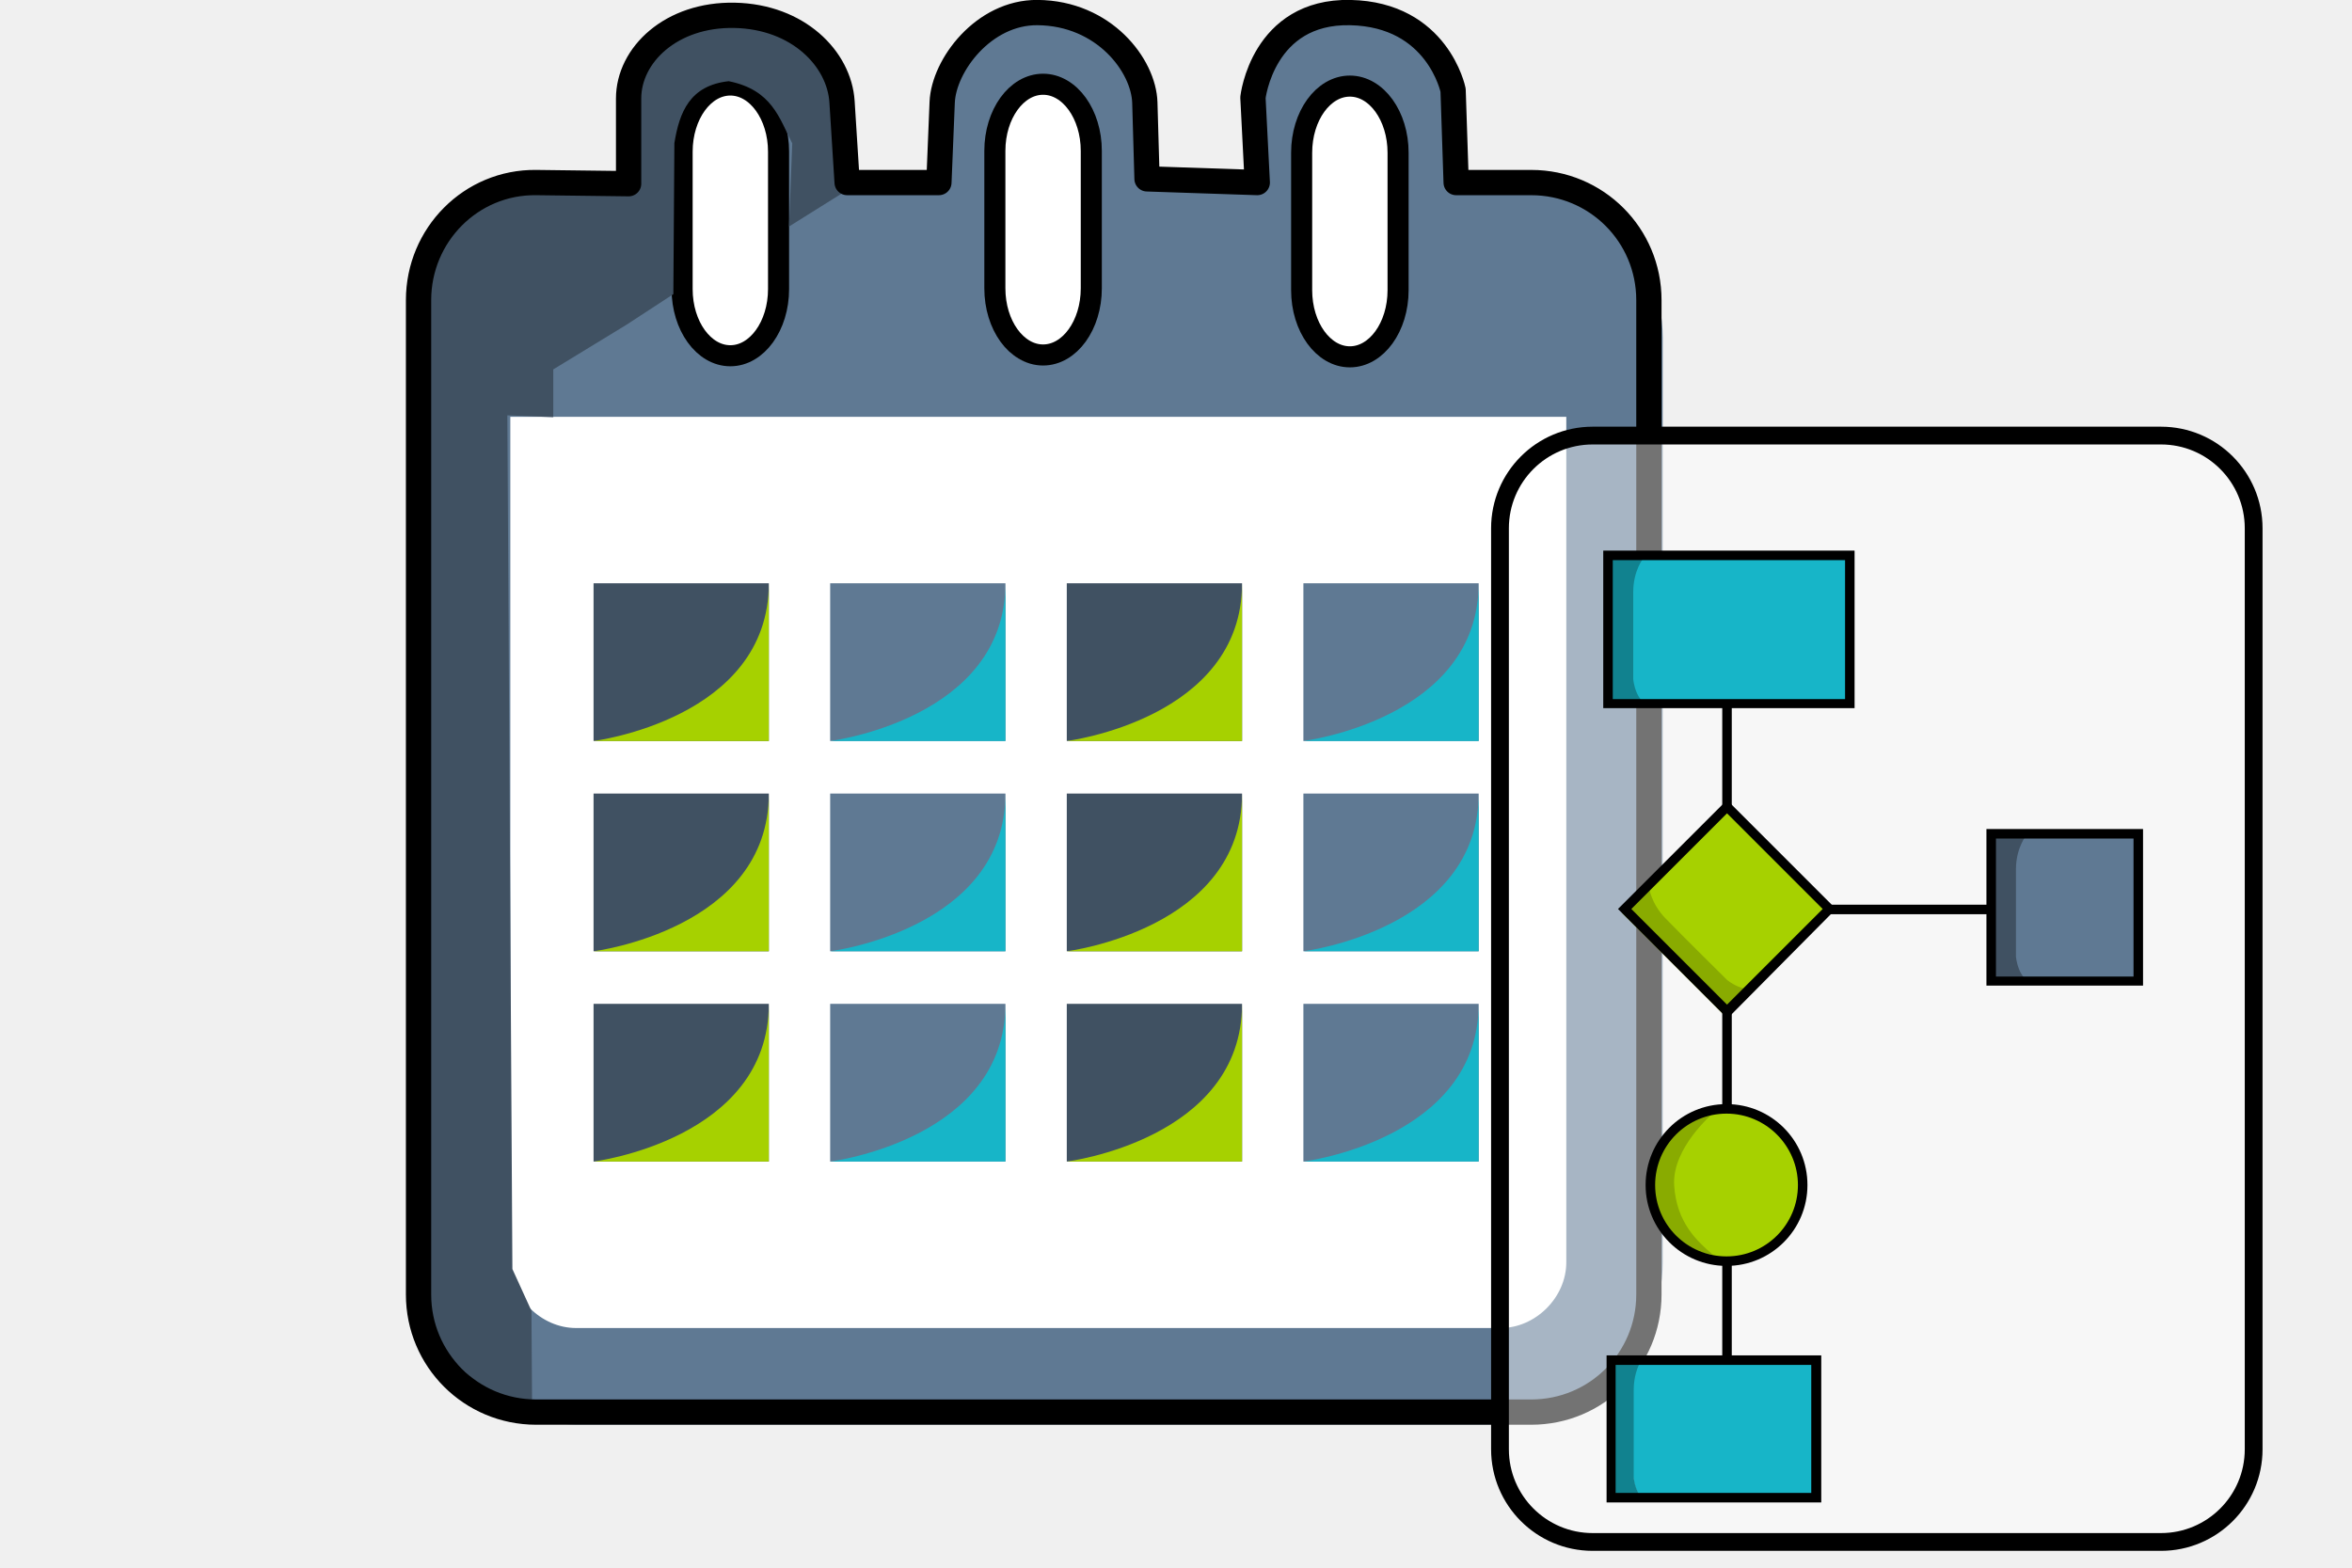
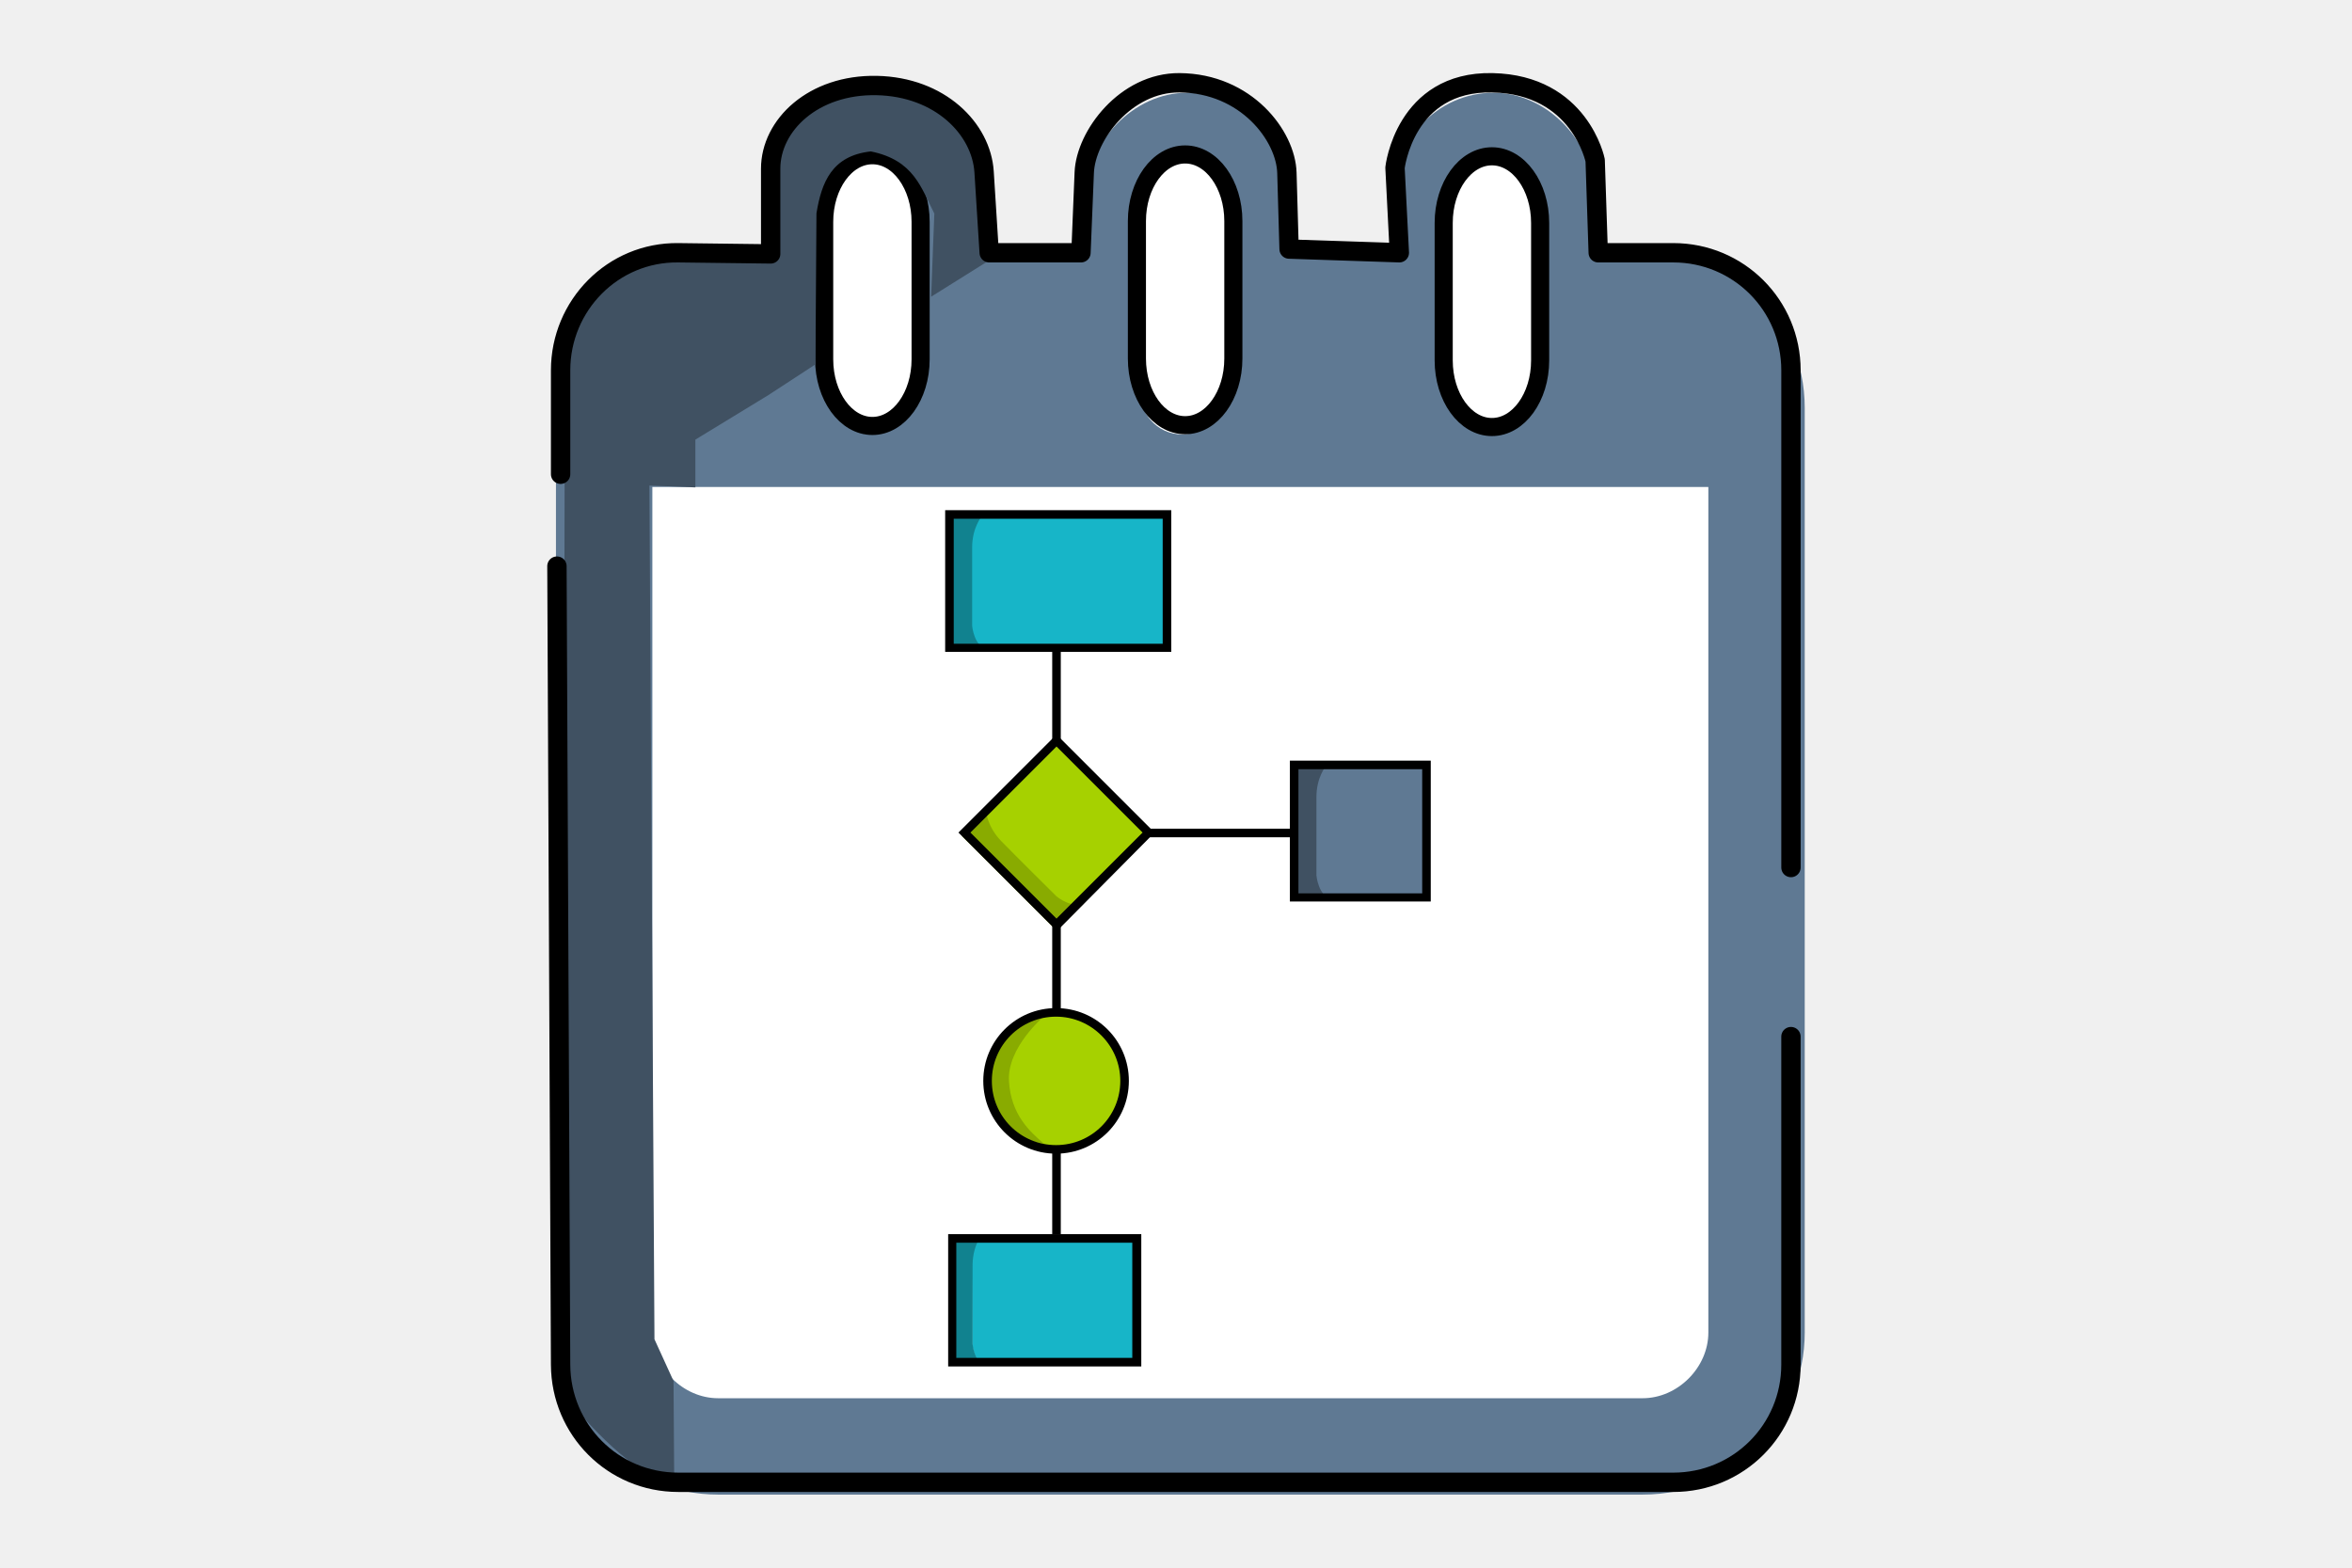
<svg xmlns="http://www.w3.org/2000/svg" version="1.1" id="Capa_1" x="0px" y="0px" viewBox="0 0 300 200" style="enable-background:new 0 0 300 200;" xml:space="preserve">
  <defs id="defs1102" />
  <style type="text/css" id="style815">
	.st0{fill:#5F7993;}
	.st1{fill:#17B5C8;}
	.st2{fill:#11828F;}
	.st3{fill:#405162;}
	.st4{fill:#A6D100;}
	.st5{fill:#89AB00;}
	.st6{fill:#FFFFFF;}
	.st7{fill:none;stroke:#17B5C8;stroke-width:2;stroke-miterlimit:10;}
</style>
-   <g id="g2329" transform="matrix(1.421815,0,0,1.421815,129.51,21.34057)">
-     <g id="g2241">
-       <rect style="opacity:1;fill:#ffffff;fill-opacity:1;fill-rule:nonzero;stroke:none;stroke-width:18.992;stroke-linecap:round;stroke-linejoin:round;stroke-miterlimit:4;stroke-dasharray:none;stroke-dashoffset:0;stroke-opacity:1" id="rect2055" width="110.903" height="110.903" x="-53.54" y="1.371" ry="12.998" />
-       <g transform="matrix(3.930832,0,0,3.930832,-61.03175,-12.98736)" id="g1413">
-         <path class="st5" d="m 26.5,3.5 h -1 V 2.4 C 25.5,1.1 24.4,0 23.2,0 21.9,0 20.9,1.1 20.9,2.4 V 3.5 H 18.5 V 2.4 C 18.5,1.1 17.4,0 16.2,0 15,0 13.9,1.1 13.9,2.4 V 3.5 H 11.5 V 2.4 C 11.4,1.1 10.3,0 9,0 7.7,0 6.7,1.1 6.7,2.4 V 3.5 H 5.5 C 3.4,3.5 1.8,5.2 1.8,7.2 v 21.1 c 0,2.1 1.7,3.7 3.7,3.7 h 21.1 c 2.1,0 3.7,-1.7 3.7,-3.7 V 7.2 C 30.3,5.1 28.6,3.5 26.5,3.5 Z M 22.2,2.4 c 0,-0.6 0.5,-1.1 1,-1.1 0.6,0 1,0.5 1,1.1 v 4.3 c 0,0.6 -0.5,1.1 -1,1.1 -0.6,0 -1,-0.5 -1,-1.1 z m -7.1,0 c 0,-0.6 0.5,-1.1 1,-1.1 0.6,0 1,0.5 1,1.1 v 4.3 c 0,0.6 -0.5,1.1 -1,1.1 -0.6,0 -1,-0.5 -1,-1.1 z M 8,2.4 C 8,1.8 8.5,1.3 9,1.3 c 0.5,0 1,0.5 1,1.1 V 6.7 C 10,7.3 9.5,7.8 9,7.8 8.5,7.8 8,7.3 8,6.7 Z m 20.1,25.9 c 0,0.8 -0.7,1.5 -1.5,1.5 H 5.5 C 4.7,29.8 4,29.1 4,28.3 V 9 h 24.1 z" id="path1363" style="fill:#5f7993" />
-         <rect x="5.9" y="12.8" class="st3" width="4" height="3.6" id="rect1365" style="fill:#405162" />
-         <rect x="11.3" y="12.8" class="st0" width="4" height="3.6" id="rect1367" style="fill:#5f7993" />
-         <rect x="16.7" y="12.8" class="st3" width="4" height="3.6" id="rect1369" style="fill:#405162" />
-         <rect x="22.1" y="12.8" class="st0" width="4" height="3.6" id="rect1371" style="fill:#5f7993" />
-         <rect x="5.9" y="17.6" class="st3" width="4" height="3.6" id="rect1373" style="fill:#405162" />
-         <rect x="11.3" y="17.6" class="st0" width="4" height="3.6" id="rect1375" style="fill:#5f7993" />
-         <rect x="16.7" y="17.6" class="st3" width="4" height="3.6" id="rect1377" style="fill:#405162" />
-         <rect x="22.1" y="17.6" class="st0" width="4" height="3.6" id="rect1379" style="fill:#5f7993" />
-         <rect x="5.9" y="22.4" class="st3" width="4" height="3.6" id="rect1381" style="fill:#405162" />
-         <rect x="11.3" y="22.4" class="st0" width="4" height="3.6" id="rect1383" style="fill:#5f7993" />
-         <rect x="16.7" y="22.4" class="st3" width="4" height="3.6" id="rect1385" style="fill:#405162" />
-         <rect x="22.1" y="22.4" class="st0" width="4" height="3.6" id="rect1387" style="fill:#5f7993" />
-         <path class="st1" d="m 22.1,26 c 0,0 4,-0.5 4,-3.6 V 26 Z" id="path1389" style="fill:#17b5c8" />
-         <path class="st1" d="m 22.1,21.2 c 0,0 4,-0.5 4,-3.6 v 3.6 z" id="path1391" style="fill:#17b5c8" />
-         <path class="st1" d="m 22.1,16.4 c 0,0 4,-0.5 4,-3.6 v 3.6 z" id="path1393" style="fill:#17b5c8" />
-         <path class="st4" d="m 16.7,26 c 0,0 4,-0.5 4,-3.6 V 26 Z" id="path1395" style="fill:#a6d100" />
-         <path class="st4" d="m 16.7,21.2 c 0,0 4,-0.5 4,-3.6 v 3.6 z" id="path1397" style="fill:#a6d100" />
-         <path class="st4" d="m 16.7,16.4 c 0,0 4,-0.5 4,-3.6 v 3.6 z" id="path1399" style="fill:#a6d100" />
-         <path class="st1" d="m 11.3,26 c 0,0 4,-0.5 4,-3.6 V 26 Z" id="path1401" style="fill:#17b5c8" />
-         <path class="st1" d="m 11.3,21.2 c 0,0 4,-0.5 4,-3.6 v 3.6 z" id="path1403" style="fill:#17b5c8" />
-         <path class="st1" d="m 11.3,16.4 c 0,0 4,-0.5 4,-3.6 v 3.6 z" id="path1405" style="fill:#17b5c8" />
-         <path class="st4" d="m 5.9,26 c 0,0 4,-0.5 4,-3.6 V 26 Z" id="path1407" style="fill:#a6d100" />
-         <path class="st4" d="m 5.9,21.2 c 0,0 4,-0.5 4,-3.6 v 3.6 z" id="path1409" style="fill:#a6d100" />
-         <path class="st4" d="m 5.9,16.4 c 0,0 4,-0.5 4,-3.6 v 3.6 z" id="path1411" style="fill:#a6d100" />
-       </g>
-       <rect style="opacity:1;fill:#ffffff;fill-opacity:1;fill-rule:nonzero;stroke:#000000;stroke-width:1.89;stroke-linecap:round;stroke-linejoin:round;stroke-miterlimit:4;stroke-dasharray:none;stroke-dashoffset:0;stroke-opacity:1" id="rect2057" width="8.651" height="24.292" x="-29.895" y="-7.381" ry="5.98" />
-       <rect style="opacity:1;fill:#ffffff;fill-opacity:1;fill-rule:nonzero;stroke:#000000;stroke-width:1.89;stroke-linecap:round;stroke-linejoin:round;stroke-miterlimit:4;stroke-dasharray:none;stroke-dashoffset:0;stroke-opacity:1" id="rect2057-5" width="8.651" height="24.292" x="-1.839" y="-7.45" ry="5.98" />
-       <rect style="opacity:1;fill:#ffffff;fill-opacity:1;fill-rule:nonzero;stroke:#000000;stroke-width:1.89;stroke-linecap:round;stroke-linejoin:round;stroke-miterlimit:4;stroke-dasharray:none;stroke-dashoffset:0;stroke-opacity:1" id="rect2057-3" width="8.651" height="24.292" x="25.683" y="-7.284" ry="5.98" />
-     </g>
-     <path style="fill:#405162;stroke:none;stroke-width:0.703px;stroke-linecap:butt;stroke-linejoin:miter;stroke-opacity:1" d="m -53.324,103.723 0.165,-94.327 c 1.35,-4.634 4.49,-6.503 8.245,-7.421 l 10.884,-0.33 -0.495,-8.905 c 1.72,-4.691 5.632,-5.796 9.729,-6.596 4.781,-0.107 7.571,2.771 9.729,6.596 l -0.165,9.4 -5.071,3.174 0.289,-7.462 c -1.167,-2.253 -1.804,-4.792 -5.7,-5.576 -3.495,0.382 -4.424,2.781 -4.875,5.555 l -0.093,13.553 -4.215,2.752 -6.555,3.999 v 4.288 l -4.123,-0.165 0.453,76.599 1.711,3.752 0.062,9.358 c -3.205,-0.934 -6.553,-4.02 -9.977,-8.245 z" id="path2331" />
-     <path id="rect2112" d="m -42.989,1.371 8.294,0.103 -9.57e-4,-7.639 c -4.92e-4,-3.924 3.832,-7.583 9.509,-7.469 5.677,0.114 9.392,3.878 9.637,7.754 L -15.091,1.371 h 8.232 l 0.295,-7.204 c 0.135,-3.307 3.717,-8.085 8.543,-8.049 5.987,0.044 9.54,4.756 9.636,8.079 l 0.197,6.842 9.89,0.332 -0.389,-7.626 c 0,0 0.864,-7.787 8.73,-7.626 7.865,0.161 9.227,6.963 9.227,6.963 l 0.274,8.29 h 6.74 c 5.845,0 10.551,4.706 10.551,10.551 v 89.221 c 0,5.845 -4.706,10.551 -10.551,10.551 H -42.989 c -5.845,0 -10.551,-4.706 -10.551,-10.551 V 11.922 c 0,-5.845 4.706,-10.623 10.551,-10.551 z" style="opacity:1;fill:none;fill-opacity:1;fill-rule:nonzero;stroke:#000000;stroke-width:2.268;stroke-linecap:round;stroke-linejoin:round;stroke-miterlimit:4;stroke-dasharray:none;stroke-dashoffset:0;stroke-opacity:1" />
-   </g>
-   <rect style="opacity:1;fill:#ffffff;fill-opacity:0.453;fill-rule:nonzero;stroke:#000000;stroke-width:2.268;stroke-linecap:round;stroke-linejoin:round;stroke-miterlimit:4;stroke-dasharray:none;stroke-dashoffset:0;stroke-opacity:1" id="rect5376" width="96.131" height="141.149" x="191.325" y="55.569" ry="11.825" />
-   <g transform="matrix(0.6071547,0,0,0.6071547,147.7268,70.3062)" id="g5065">
+   <rect style="opacity:1;fill:#ffffff;fill-opacity:1;fill-rule:nonzero;stroke:none;stroke-width:27.003;stroke-linecap:round;stroke-linejoin:round;stroke-miterlimit:4;stroke-dasharray:none;stroke-dashoffset:0;stroke-opacity:1" id="rect2055" width="157.683" height="157.683" x="71.506" y="32.247" ry="18.48" />
+   <path style="fill:#5f7993;stroke-width:5.589" id="path1363" d="m 208.96,31.393 h -5.589 v -6.148 c 0,-7.266 -6.148,-13.413 -12.855,-13.413 -7.266,0 -12.855,6.148 -12.855,13.413 v 6.148 h -13.413 v -6.148 c 0,-7.266 -6.148,-13.413 -12.855,-13.413 -6.707,0 -12.855,6.148 -12.855,13.413 v 6.148 h -13.413 v -6.148 c -0.559,-7.266 -6.707,-13.413 -13.972,-13.413 -7.266,0 -12.855,6.148 -12.855,13.413 v 6.148 h -6.707 c -11.737,0 -20.679,9.501 -20.679,20.679 V 169.998 c 0,11.737 9.501,20.679 20.679,20.679 h 117.926 c 11.737,0 20.679,-9.501 20.679,-20.679 V 52.072 c 0,-11.737 -9.501,-20.679 -21.238,-20.679 z m -24.032,-6.148 c 0,-3.353 2.794,-6.148 5.589,-6.148 3.353,0 5.589,2.794 5.589,6.148 v 24.032 c 0,3.353 -2.794,6.148 -5.589,6.148 -3.353,0 -5.589,-2.794 -5.589,-6.148 z m -39.681,0 c 0,-3.353 2.794,-6.148 5.589,-6.148 3.353,0 5.589,2.794 5.589,6.148 v 24.032 c 0,3.353 -2.794,6.148 -5.589,6.148 -3.353,0 -5.589,-2.794 -5.589,-6.148 z m -39.681,0 c 0,-3.353 2.794,-6.148 5.589,-6.148 2.794,0 5.589,2.794 5.589,6.148 v 24.032 c 0,3.353 -2.794,6.148 -5.589,6.148 -2.794,0 -5.589,-2.794 -5.589,-6.148 z M 217.902,169.998 c 0,4.471 -3.912,8.383 -8.383,8.383 H 91.592 c -4.471,0 -8.383,-3.912 -8.383,-8.383 V 62.132 h 134.693 z" class="st5" />
+   <rect style="opacity:1;fill:#ffffff;fill-opacity:1;fill-rule:nonzero;stroke:#000000;stroke-width:2.309;stroke-linecap:round;stroke-linejoin:round;stroke-miterlimit:4;stroke-dasharray:none;stroke-dashoffset:0;stroke-opacity:1" id="rect2057" width="12.301" height="34.539" x="105.124" y="19.803" ry="8.502" />
+   <rect style="opacity:1;fill:#ffffff;fill-opacity:1;fill-rule:nonzero;stroke:#000000;stroke-width:2.309;stroke-linecap:round;stroke-linejoin:round;stroke-miterlimit:4;stroke-dasharray:none;stroke-dashoffset:0;stroke-opacity:1" id="rect2057-5" width="12.301" height="34.539" x="145.015" y="19.705" ry="8.502" />
+   <rect style="opacity:1;fill:#ffffff;fill-opacity:1;fill-rule:nonzero;stroke:#000000;stroke-width:2.309;stroke-linecap:round;stroke-linejoin:round;stroke-miterlimit:4;stroke-dasharray:none;stroke-dashoffset:0;stroke-opacity:1" id="rect2057-3" width="12.301" height="34.539" x="184.145" y="19.94" ry="8.502" />
+   <path id="path2331" d="M 71.812,177.773 72.047,43.658 c 1.92,-6.589 6.384,-9.247 11.723,-10.551 l 15.475,-0.469 -0.703,-12.661 c 2.446,-6.669 8.007,-8.241 13.834,-9.379 6.797,-0.153 10.764,3.94 13.834,9.379 l -0.234,13.365 -7.21,4.513 0.41,-10.61 c -1.66,-3.203 -2.564,-6.813 -8.104,-7.928 -4.969,0.544 -6.29,3.955 -6.931,7.899 l -0.132,19.27 -5.994,3.913 -9.32,5.686 v 6.096 l -5.862,-0.234 0.645,108.91 2.433,5.334 0.088,13.306 c -4.556,-1.329 -9.317,-5.716 -14.185,-11.723 z" style="fill:#405162;stroke:none;stroke-width:1px;stroke-linecap:butt;stroke-linejoin:miter;stroke-opacity:1" />
+   <path style="opacity:1;fill:none;fill-opacity:1;fill-rule:nonzero;stroke:#000000;stroke-width:2.468;stroke-linecap:round;stroke-linejoin:round;stroke-miterlimit:4;stroke-dasharray:none;stroke-dashoffset:0;stroke-opacity:1" d="m 228.438,132.247 v 41.857 c 0,8.311 -6.691,15.002 -15.002,15.002 H 86.507 c -8.311,0 -14.963,-6.691 -15.002,-15.002 L 71.037,72.224 m 0.469,-11.723 v -13.252 c 0,-8.311 6.691,-15.104 15.002,-15.002 l 11.792,0.146 -0.001,-10.862 c -6.9e-4,-5.579 5.449,-10.781 13.521,-10.62 8.072,0.161 13.354,5.514 13.702,11.025 l 0.652,10.311 h 11.705 l 0.419,-10.243 c 0.192,-4.702 5.285,-11.495 12.147,-11.444 8.512,0.063 13.564,6.763 13.7,11.487 l 0.28,9.728 14.062,0.471 -0.553,-10.843 c 0,0 1.229,-11.072 12.412,-10.843 11.183,0.228 13.119,9.901 13.119,9.901 l 0.39,11.786 h 9.583 c 8.311,0 15.002,6.691 15.002,15.002 v 63.428" id="rect2112" />
+   <g transform="matrix(0.5461934,0,0,0.5461934,69.48765,65.14184)" id="g5065">
    <g id="g4993">
      <g id="g4987">
        <polygon class="st1" points="94.2,1.3 94.2,32 145.3,32 145.3,1.4 " id="polygon4985" style="fill:#17b5c8" />
      </g>
      <g id="g4991">
        <path class="st2" d="m 102,1.4 c 0,0 -2.2,2.6 -2.2,7.2 0,4.6 0,18.3 0,18.3 0,0 0.4,5 3.8,5.7 H 94.1 V 1.3 Z" id="path4989" style="fill:#11828f" />
      </g>
    </g>
    <g id="g5003">
      <g id="g4997">
        <polygon class="st0" points="174.6,59.6 174.6,90.4 205.9,90.4 205.9,59.7 " id="polygon4995" style="fill:#5f7993" />
      </g>
      <g id="g5001">
        <path class="st3" d="m 182.4,59.7 c 0,0 -2.2,2.6 -2.2,7.2 0,4.6 0,18.3 0,18.3 0,0 0.4,5 3.8,5.7 h -9.5 V 59.6 Z" id="path4999" style="fill:#405162" />
      </g>
    </g>
    <g id="g5013">
      <g id="g5007">
        <polygon class="st4" points="97.5,75.9 119.3,97.7 141.4,75.6 119.7,53.9 " id="polygon5005" style="fill:#a6d100" />
      </g>
      <g id="g5011">
        <path class="st5" d="m 103.1,70.5 c 0,0 0.3,3.4 3.5,6.7 3.2,3.3 12.9,12.9 12.9,12.9 0,0 3.8,3.2 6.7,1.3 L 119.5,98.1 97.4,76 Z" id="path5009" style="fill:#89ab00" />
      </g>
    </g>
    <g id="g5019">
      <path class="st1" d="m 99.8,194.6 c 0,0 0.2,2.8 1.8,4.5 h 36.6 l -0.3,-28.9 h -36.7 c -0.6,1.2 -1.5,3.2 -1.5,6.1 0.1,4.6 0.1,18.3 0.1,18.3 z" id="path5015" style="fill:#17b5c8" />
      <path class="st2" d="m 95.2,171 v 27.3 c 0,0.4 0.4,0.8 0.8,0.8 h 5.7 c -1.6,-1.7 -1.8,-4.5 -1.8,-4.5 0,0 0,-13.7 0,-18.3 0,-2.8 0.8,-4.9 1.5,-6.1 h -5.3 c -0.6,0 -0.9,0.3 -0.9,0.8 z" id="path5017" style="fill:#11828f" />
    </g>
    <g id="g5025">
      <g id="g5023">
        <circle class="st4" cx="119.2" cy="133.2" r="16.2" id="circle5021" style="fill:#a6d100" />
      </g>
    </g>
    <path class="st5" d="m 116.6,118.1 c -5.7,-0.5 -5.3,2.3 -9.8,4.6 -2.4,2.8 -3.9,6.5 -3.9,10.5 0,1.7 0.3,3.3 0.7,4.9 l 5.5,7.9 c 0.2,0.2 0.4,0.3 0.7,0.5 l 6.8,1.4 c -3.4,-2.9 -7.7,-6.8 -8.2,-14.6 -0.5,-7.9 8.2,-15.2 8.2,-15.2 z" id="path5027" style="fill:#89ab00" />
    <g id="g5031">
      <path d="M 146.3,33 H 93.5 V -0.1 h 52.8 z M 95.5,31.1 h 48.8 V 1.9 H 95.5 Z" id="path5029" />
    </g>
    <g id="g5035">
      <path d="m 119.6,98.2 -23,-23 22.9,-22.9 22.9,22.9 z m -20.2,-23 20.1,20.1 20.1,-20.1 -20.1,-20.1 z" id="path5033" />
    </g>
    <g id="g5039">
      <rect x="118.5" y="32.4" width="2" height="22.1" id="rect5037" />
    </g>
    <g id="g5043">
      <rect x="118.5" y="96.5" width="2" height="20.6" id="rect5041" />
    </g>
    <g id="g5047">
      <rect x="118.5" y="148.5" width="2" height="20.6" id="rect5045" />
    </g>
    <g id="g5051">
      <path d="m 119.4,150.2 c -9.4,0 -17,-7.6 -17,-17 0,-9.4 7.6,-17 17,-17 9.4,0 17,7.6 17,17 0,9.4 -7.6,17 -17,17 z m 0,-32 c -8.3,0 -15,6.7 -15,15 0,8.3 6.7,15 15,15 8.3,0 15,-6.7 15,-15 0,-8.2 -6.7,-15 -15,-15 z" id="path5049" />
    </g>
    <g id="g5055">
      <path d="m 139.2,199.9 h -45 V 169 h 45.1 v 30.9 z m -43.1,-2 h 41.1 V 171 H 96.1 Z" id="path5053" />
    </g>
    <g id="g5059">
      <path d="M 206.9,91.3 H 174 V 58.4 h 32.9 z M 176,89.4 h 28.9 v -29 H 176 Z" id="path5057" />
    </g>
    <g id="g5063">
      <rect x="141.1" y="74.3" width="33.9" height="2" id="rect5061" />
    </g>
  </g>
</svg>
